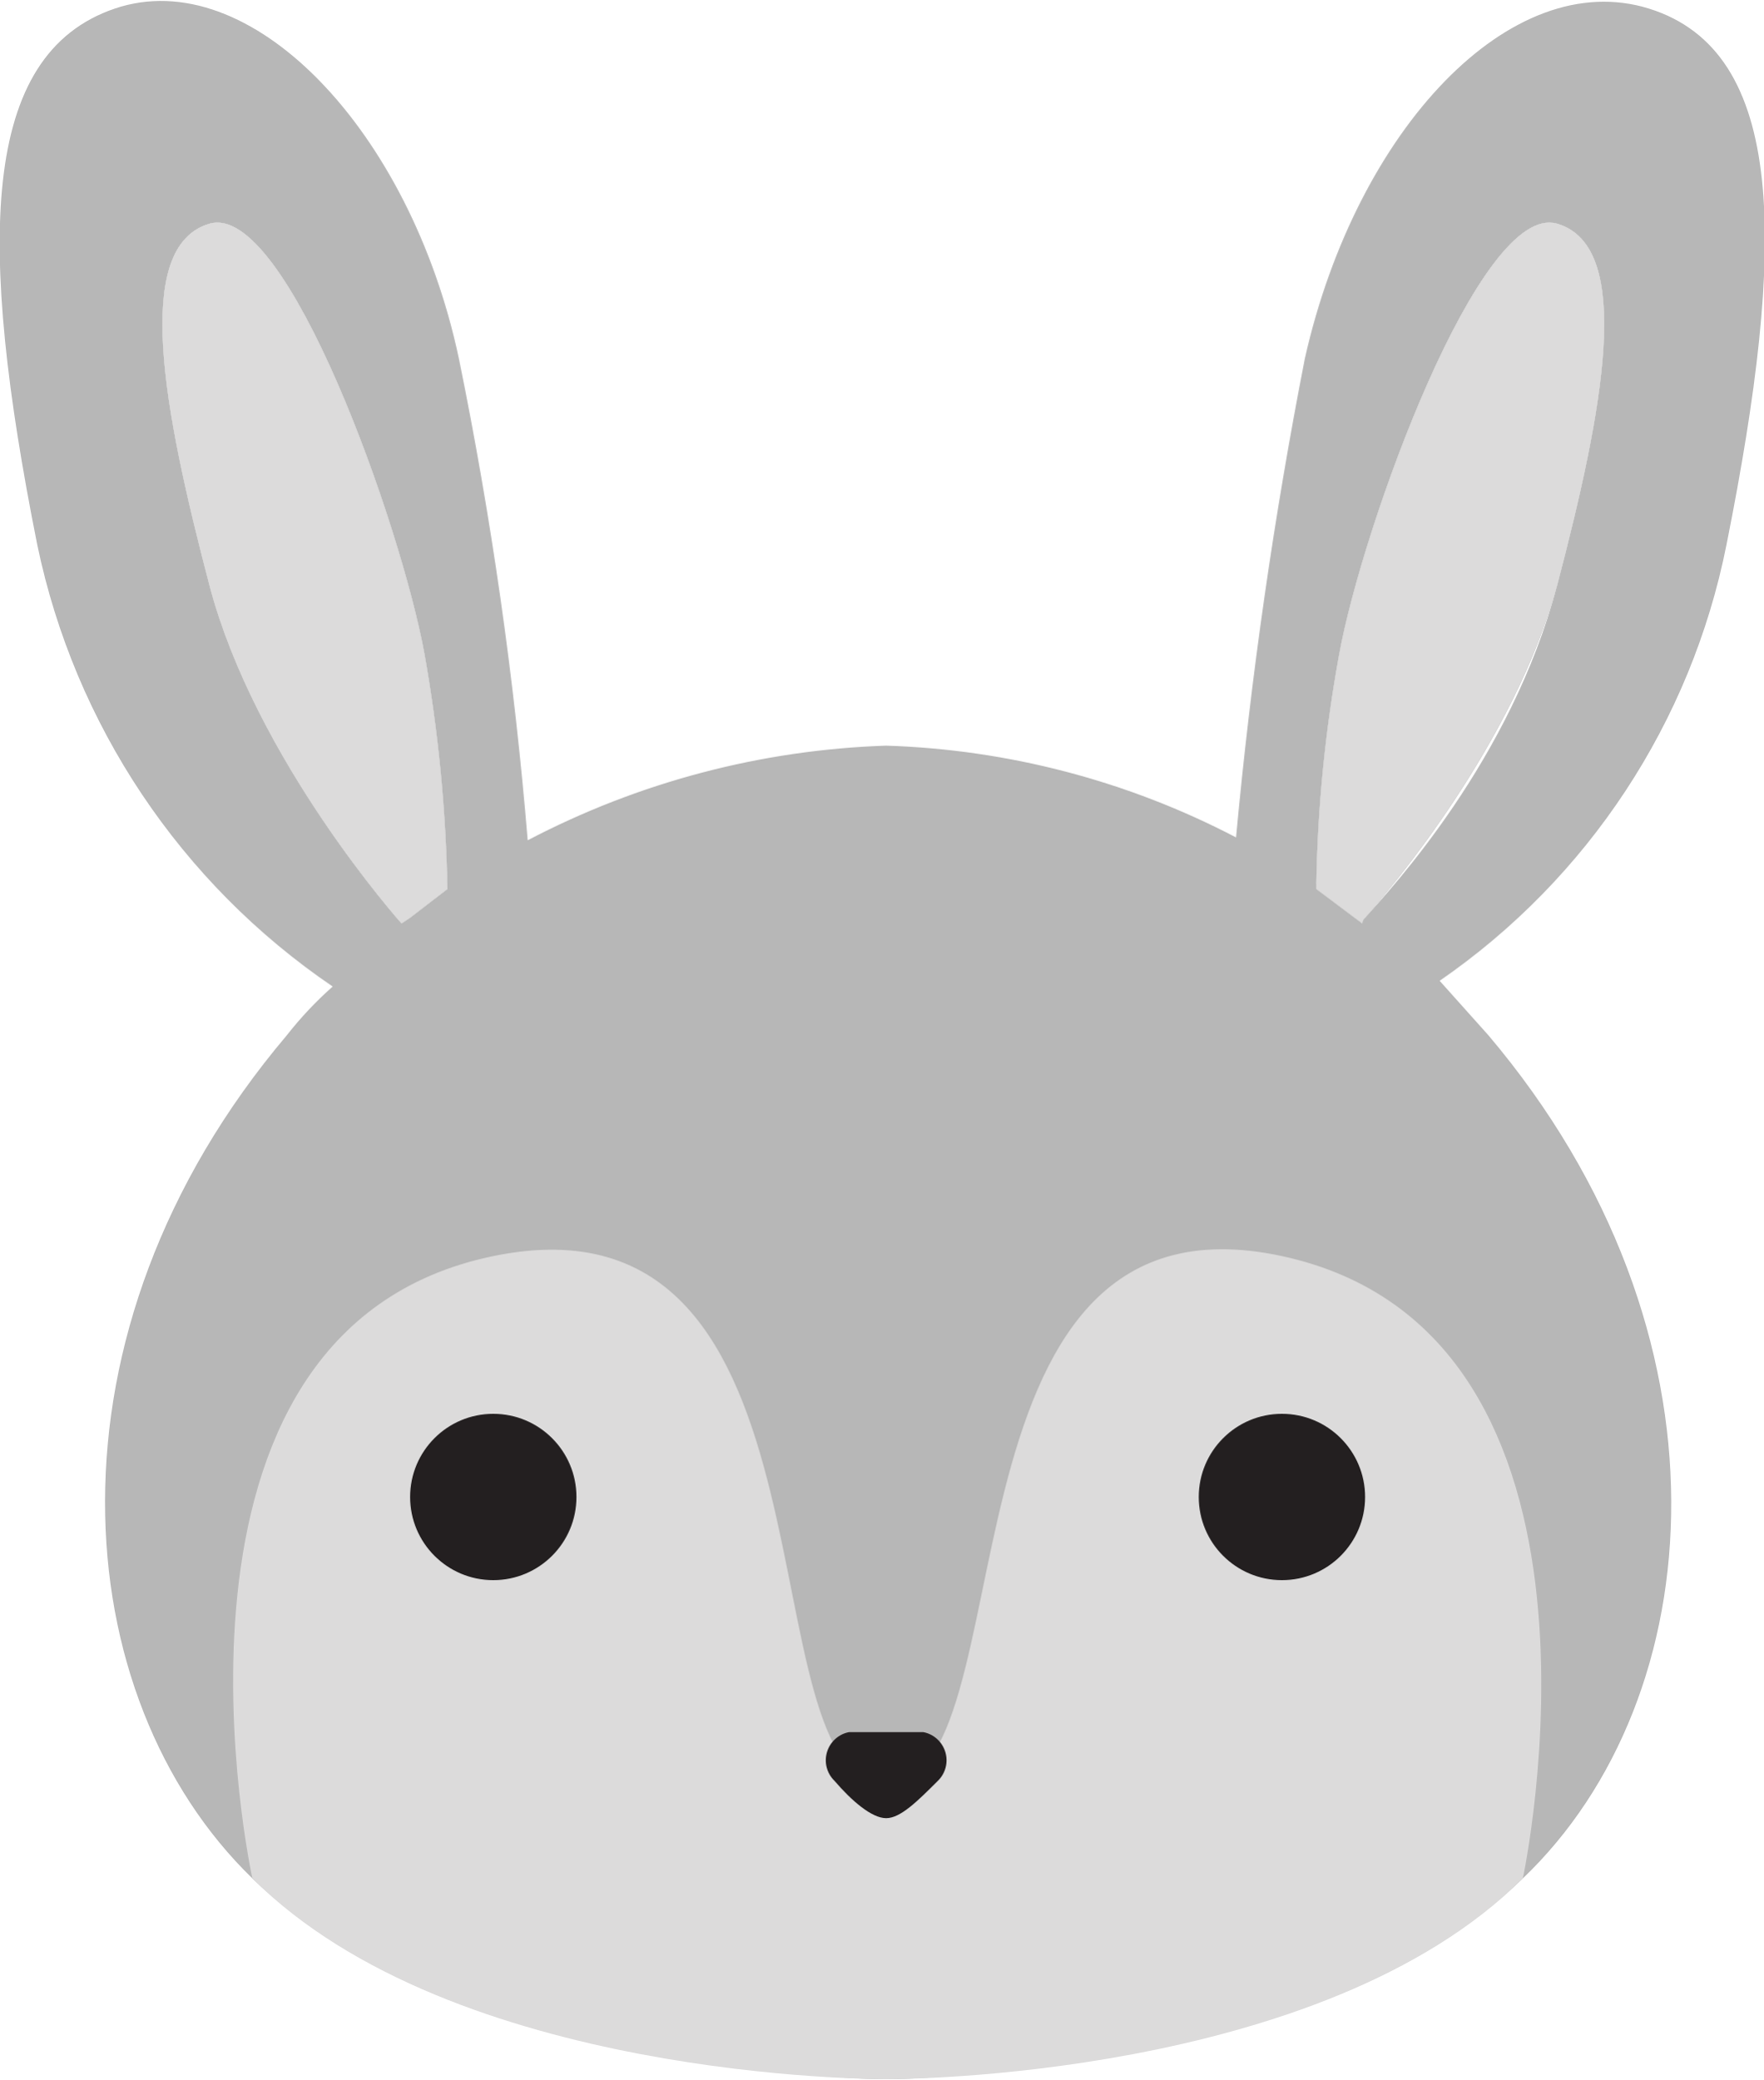
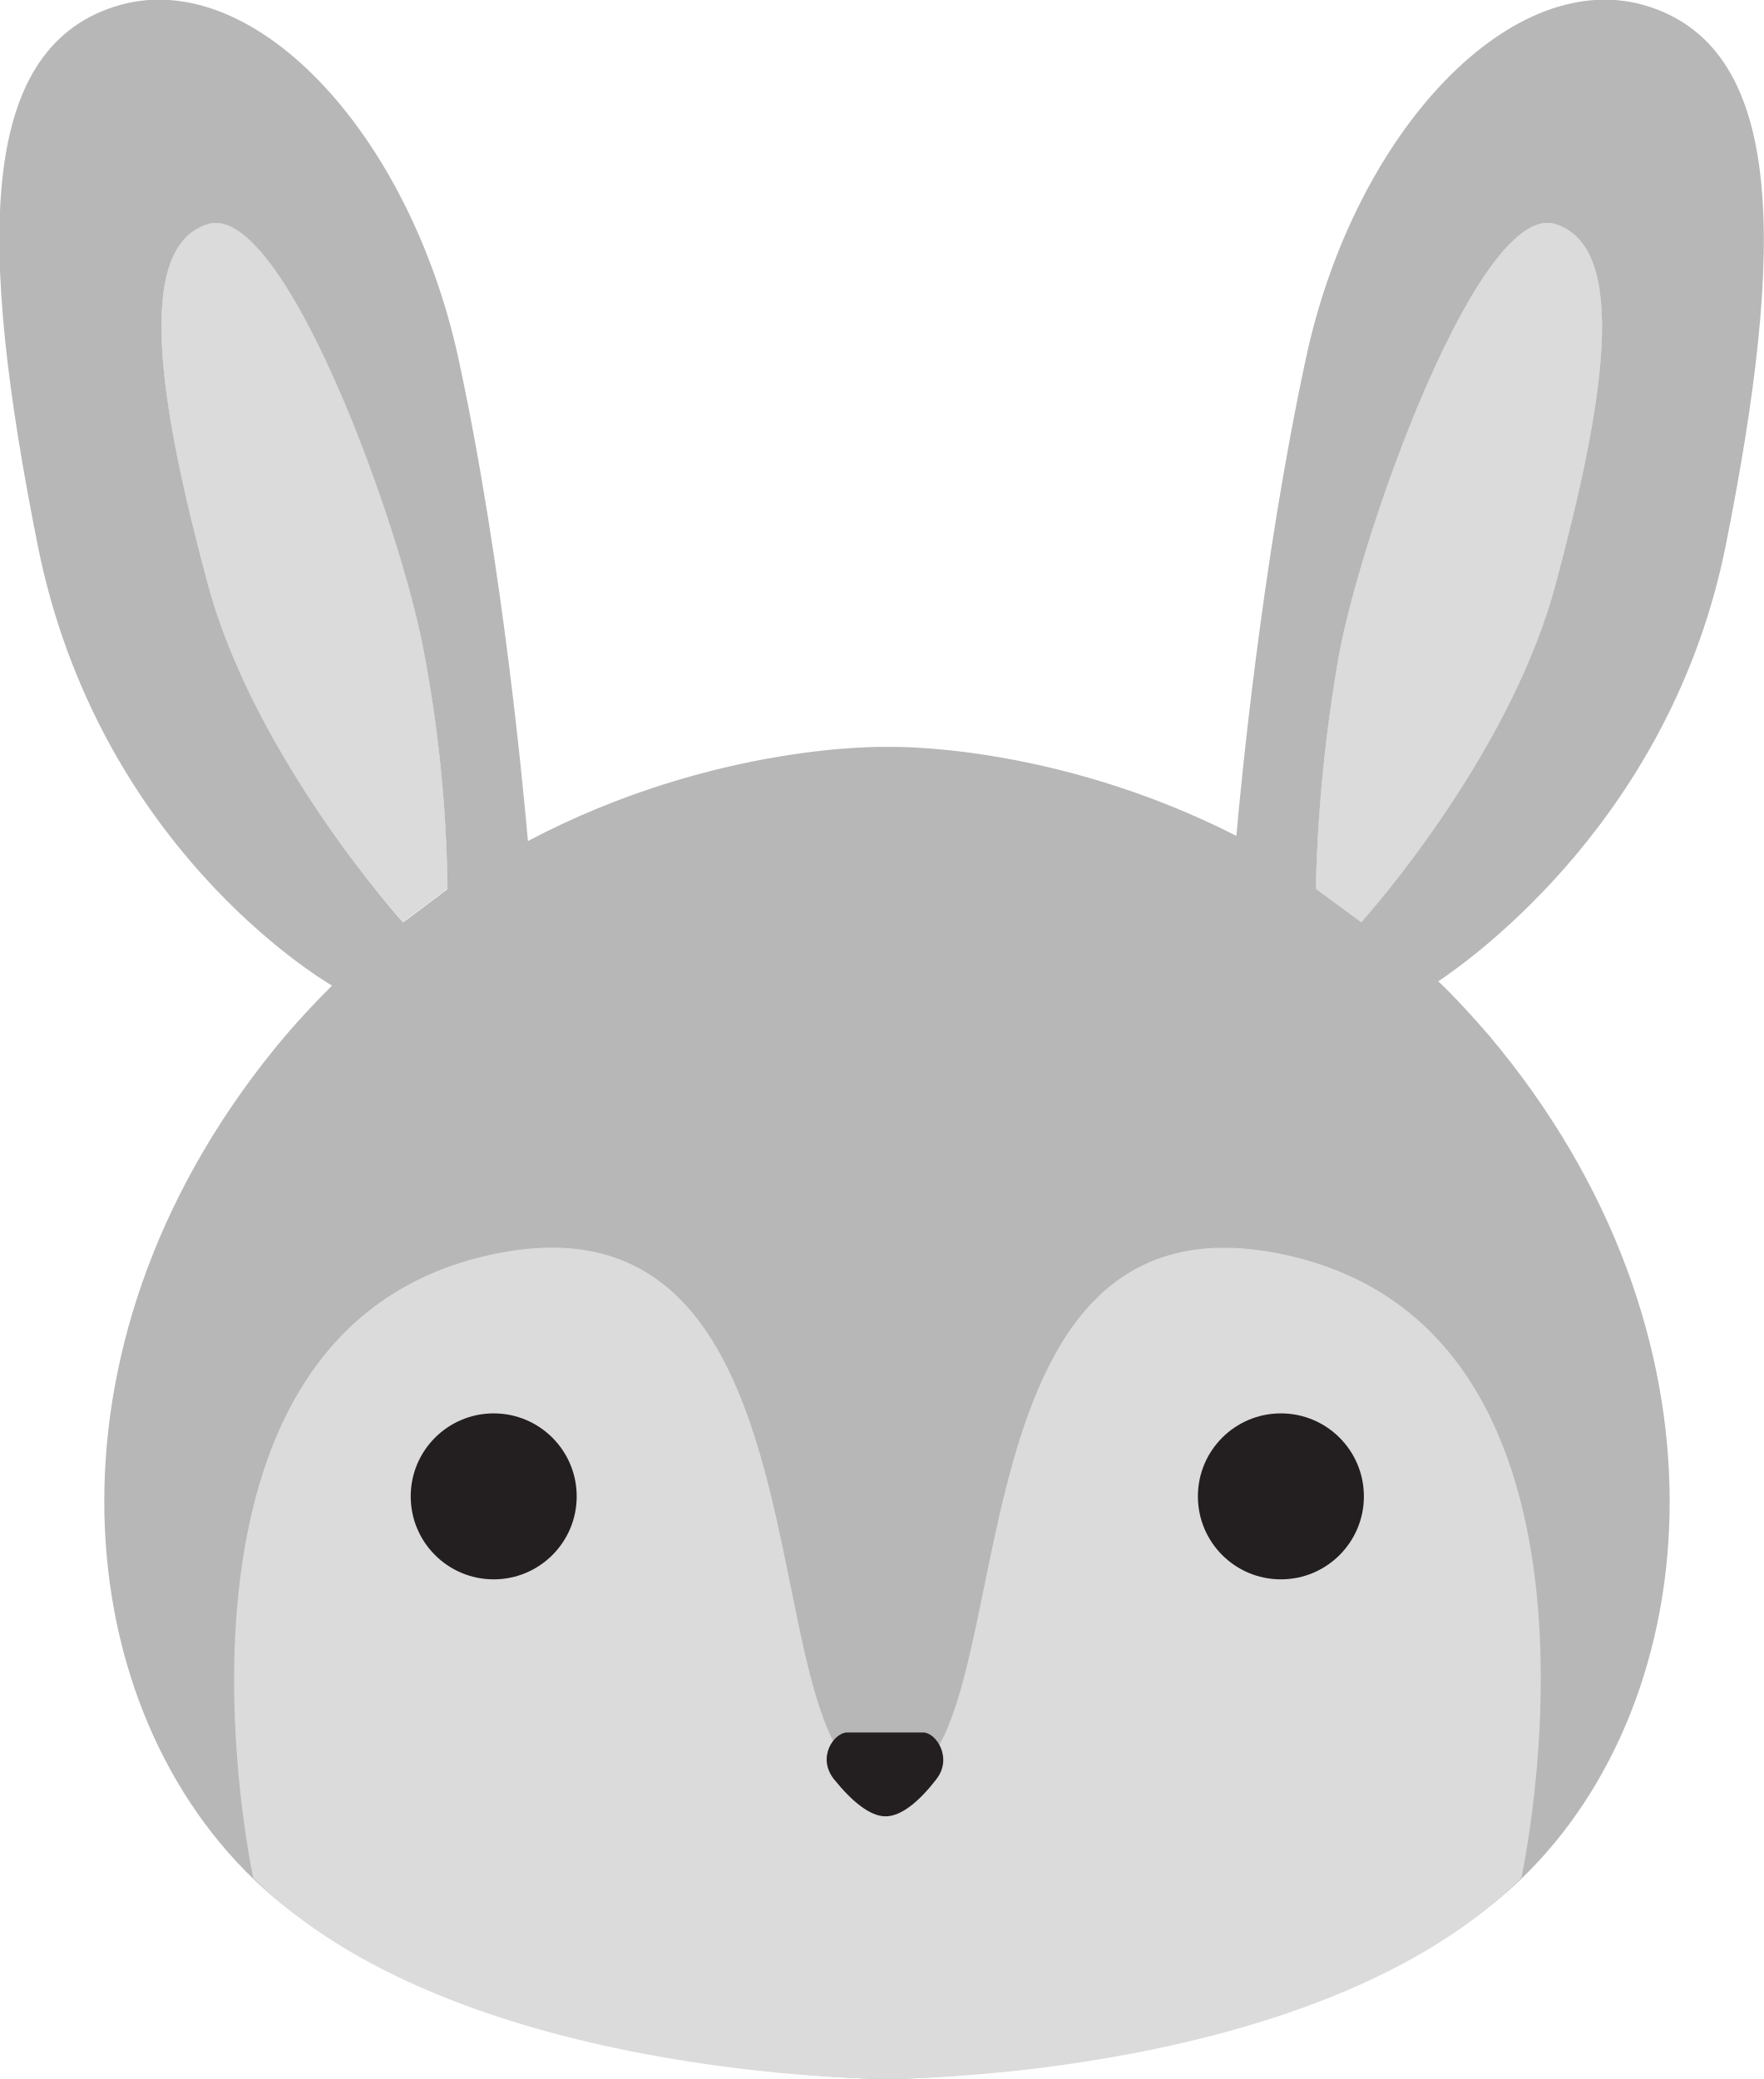
- <svg xmlns="http://www.w3.org/2000/svg" width="61.5" height="72.5" viewBox="0 0 61.5 72.5">
-   <path fill="#b7b7b7" d="M60.2 19C62.3 8.5 62.3 1.8 57.5.3s-10.2 4.2-12 12.2a167.8 167.8 0 0 0-2.4 16.7A28.3 28.3 0 0 0 30.9 26a29 29 0 0 0-12.5 3.3A142.6 142.6 0 0 0 16 12.5C14.3 4.5 8.7-1.3 4 .3S-.8 8.5 1.3 19a24.7 24.7 0 0 0 10.3 15.4 12.9 12.9 0 0 0-1.6 1.7C1.2 46.5 2.3 59.2 8.8 65.5s20.1 7 22.1 7 15.6-.7 22.2-7 7.6-19-1.2-29.4l-1.7-1.9a24.2 24.2 0 0 0 10-15.2zM15.6 31l-1.3 1-.3.2s-5.1-5.7-6.7-11.8-2.7-11.8 0-12.6 6.7 10.6 7.5 15a52.2 52.2 0 0 1 .8 8.2zm32 1a.3.3 0 0 0-.1.2L45.9 31v-.2a48.9 48.9 0 0 1 .8-8c.8-4.4 4.9-15.8 7.6-15s1.6 6.5 0 12.6S48.5 31 47.6 32z" />
-   <path fill="#b7b7b7" d="M47.6 32a.3.3 0 0 0-.1.2L45.9 31v-.2a6.6 6.6 0 0 1 1.7 1.2z" />
-   <path fill="#dcdbdb" d="M53.1 65.5c-7 7-21.8 7-22.2 7s-15.1 0-22.1-7c0 0-4.2-19.1 8.4-21.7s8.6 18.4 13.7 18.4 1.3-21.1 13.8-18.4 8.4 21.7 8.4 21.7z" />
-   <path fill="#231f20" d="M32.7 62.1c-.7.7-1.3 1.3-1.8 1.3s-1.2-.6-1.8-1.3a1 1 0 0 1 .5-1.7h2.6a1 1 0 0 1 .5 1.7z" />
-   <circle cx="17.2" cy="52.2" r="2.9" fill="#231f20" />
-   <circle cx="44.7" cy="52.2" r="2.9" fill="#231f20" />
-   <path fill="#b7b7b7" d="M15.6 31l-1.3 1-.3.2s-5.1-5.7-6.7-11.8-2.7-11.8 0-12.6 6.7 10.6 7.5 15a52.2 52.2 0 0 1 .8 8.2z" />
-   <path fill="#dcdbdb" d="M15.6 31l-1.3 1-.3.2s-5.1-5.7-6.7-11.8-2.7-11.8 0-12.6 6.7 10.6 7.5 15a52.2 52.2 0 0 1 .8 8.2z" />
-   <path fill="#b7b7b7" d="M54.3 20.4C52.8 25.9 48.5 31 47.6 32a.3.3 0 0 0-.1.2L45.9 31v-.2a48.9 48.9 0 0 1 .8-8c.8-4.4 4.9-15.8 7.6-15s1.6 6.5 0 12.6z" />
-   <path fill="#dcdbdb" d="M54.3 20.4C52.8 25.9 48.5 31 47.6 32a.3.3 0 0 0-.1.2L45.9 31v-.2a48.9 48.9 0 0 1 .8-8c.8-4.4 4.9-15.8 7.6-15s1.6 6.5 0 12.6z" />
+ <svg xmlns="http://www.w3.org/2000/svg" width="206.1" height="243" viewBox="0 0 206.1 243">
+   <path fill="#b7b7b7" d="M201.7 63.7c7-35.1 6.9-57.7-8.9-62.9S158.3 15.2 152.6 42c-5.1 23.7-7.6 49.9-8.1 55.7-21.6-11-40.8-10.4-40.8-10.4s-20-.6-42 11c-.4-4.4-2.8-31.7-8.1-56.3C47.8 15.2 29.2-4.4 13.3.8S-2.6 28.6 4.4 63.7s32.9 50.6 34.4 51.5c-1.8 1.8-3.6 3.7-5.4 5.8-29.5 34.9-25.8 77.4-3.8 98.6S96.7 243 103.7 243s52.2-2.3 74.1-23.4 25.6-63.7-3.8-98.6c-2-2.3-3.9-4.4-5.9-6.3 4.3-2.9 27.3-19.4 33.6-51zM52.2 104l-4.4 3.3-.7.5S29.8 88.7 24.3 68.3s-8.8-39.4 0-42.1 22.6 35.3 25.3 50.3a158.7 158.7 0 0 1 2.7 27.4zm107.4 3.2l-.5.6-5.3-3.9v-.8a182.2 182.2 0 0 1 2.7-26.6c2.8-15 16.5-53.1 25.3-50.3s5.5 21.6 0 42.1c-4.9 18.4-19.4 35.7-22.2 38.9z" />
+   <path fill="#b7b7b7" d="M159.6 107.2l-.5.6-5.3-3.9v-.8a68.7 68.7 0 0 1 5.8 4.1z" />
+   <path fill="#dcdbdb" d="M177.8 219.5C154.5 242.8 105 243 103.7 243s-50.8-.2-74.1-23.5c0 0-14-64 28-72.9s28.9 61.8 46.1 61.8 4.2-70.6 46.2-61.8 27.9 72.9 27.9 72.9z" />
+   <path fill="#231f20" d="M109.4 208c-2 2.6-4.1 4.3-5.9 4.3s-3.9-1.7-6-4.3 0-5.5 1.5-5.5h8.9c1.5 0 3.5 3 1.5 5.5z" />
+   <circle cx="57.7" cy="174.9" r="9.7" fill="#231f20" />
+   <circle cx="149.7" cy="174.9" r="9.7" fill="#231f20" />
+   <path fill="#b7b7b7" d="M52.3 103.9h-.1l-4.4 3.3-.7.5s-17.3-19-22.8-39.4-8.8-39.4 0-42.1 22.6 35.3 25.3 50.3a158.7 158.7 0 0 1 2.7 27.4z" />
+   <path fill="#dcdbdb" d="M52.3 103.9h-.1l-4.4 3.3-.7.5s-17.3-19-22.8-39.4-8.8-39.4 0-42.1 22.6 35.3 25.3 50.3a158.7 158.7 0 0 1 2.7 27.4z" />
+   <path fill="#b7b7b7" d="M181.8 68.3c-4.9 18.4-19.4 35.7-22.2 38.9l-.5.6-5.3-3.9v-.8a182.2 182.2 0 0 1 2.7-26.6c2.8-15 16.5-53.1 25.3-50.3s5.5 21.6 0 42.1z" />
+   <path fill="#dcdbdb" d="M181.8 68.3c-4.9 18.4-19.4 35.7-22.2 38.9l-.5.6-5.3-3.9v-.8a182.2 182.2 0 0 1 2.7-26.6c2.8-15 16.5-53.1 25.3-50.3s5.5 21.6 0 42.1z" />
</svg>
